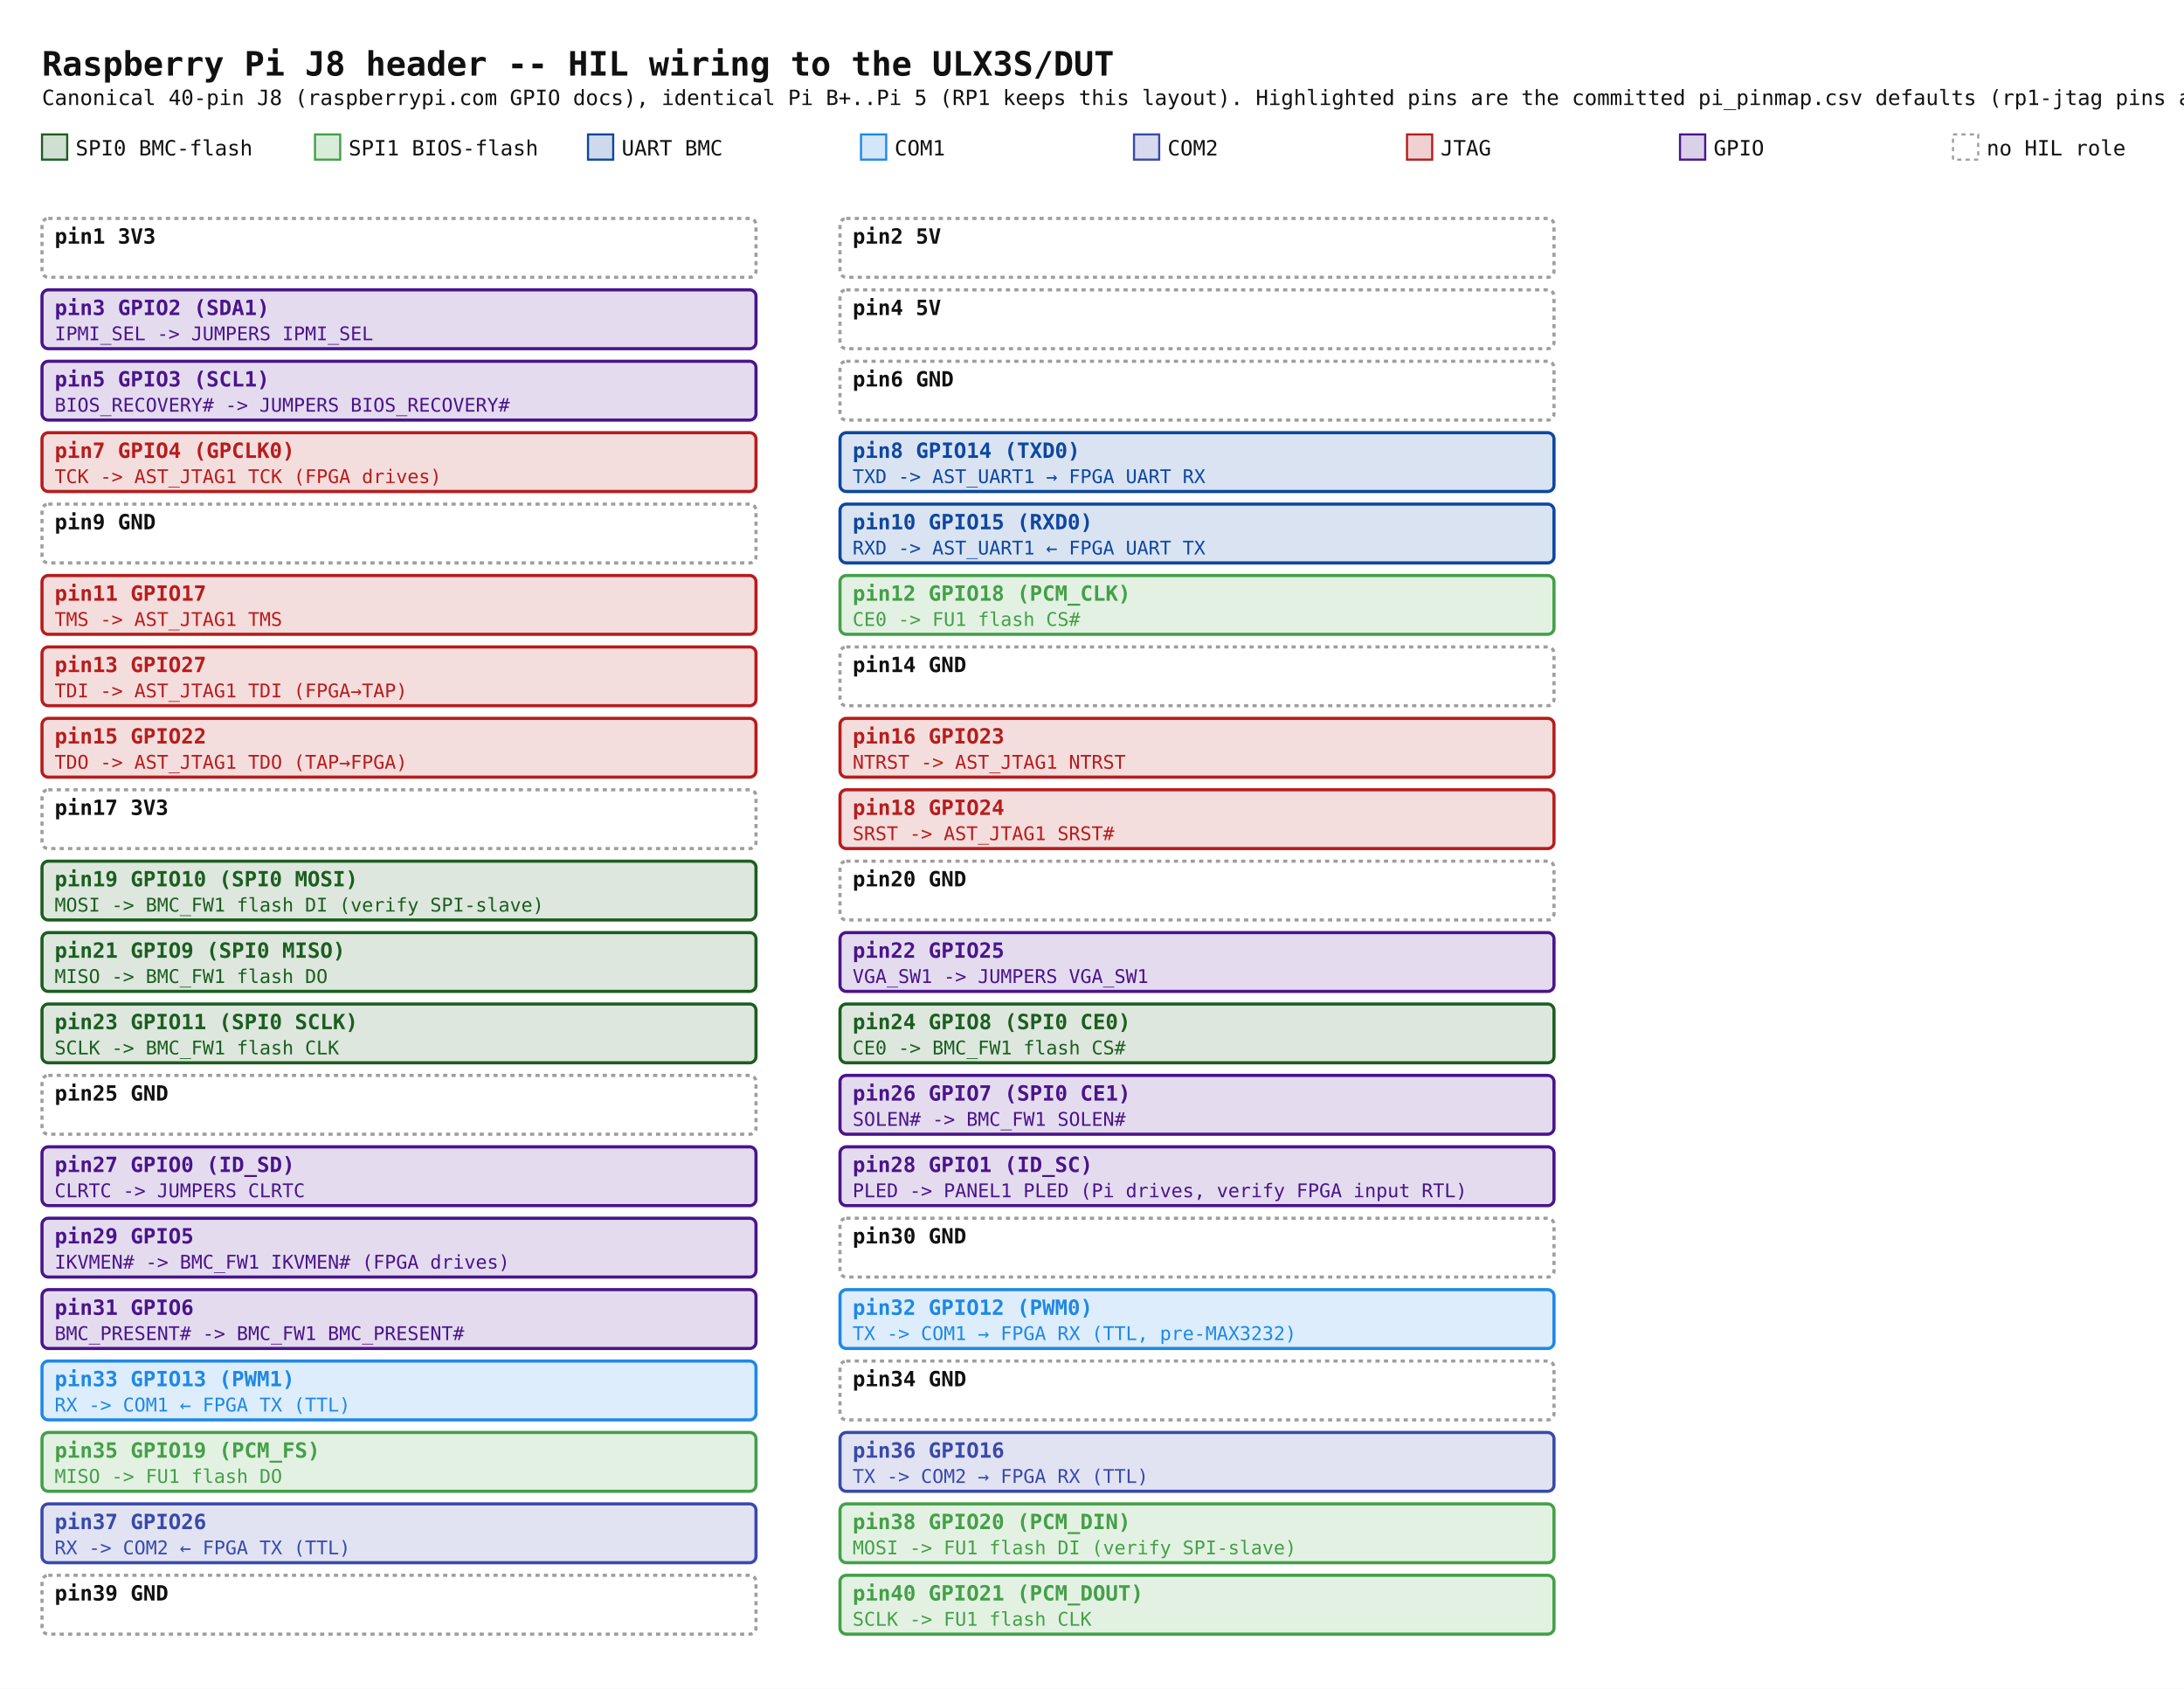
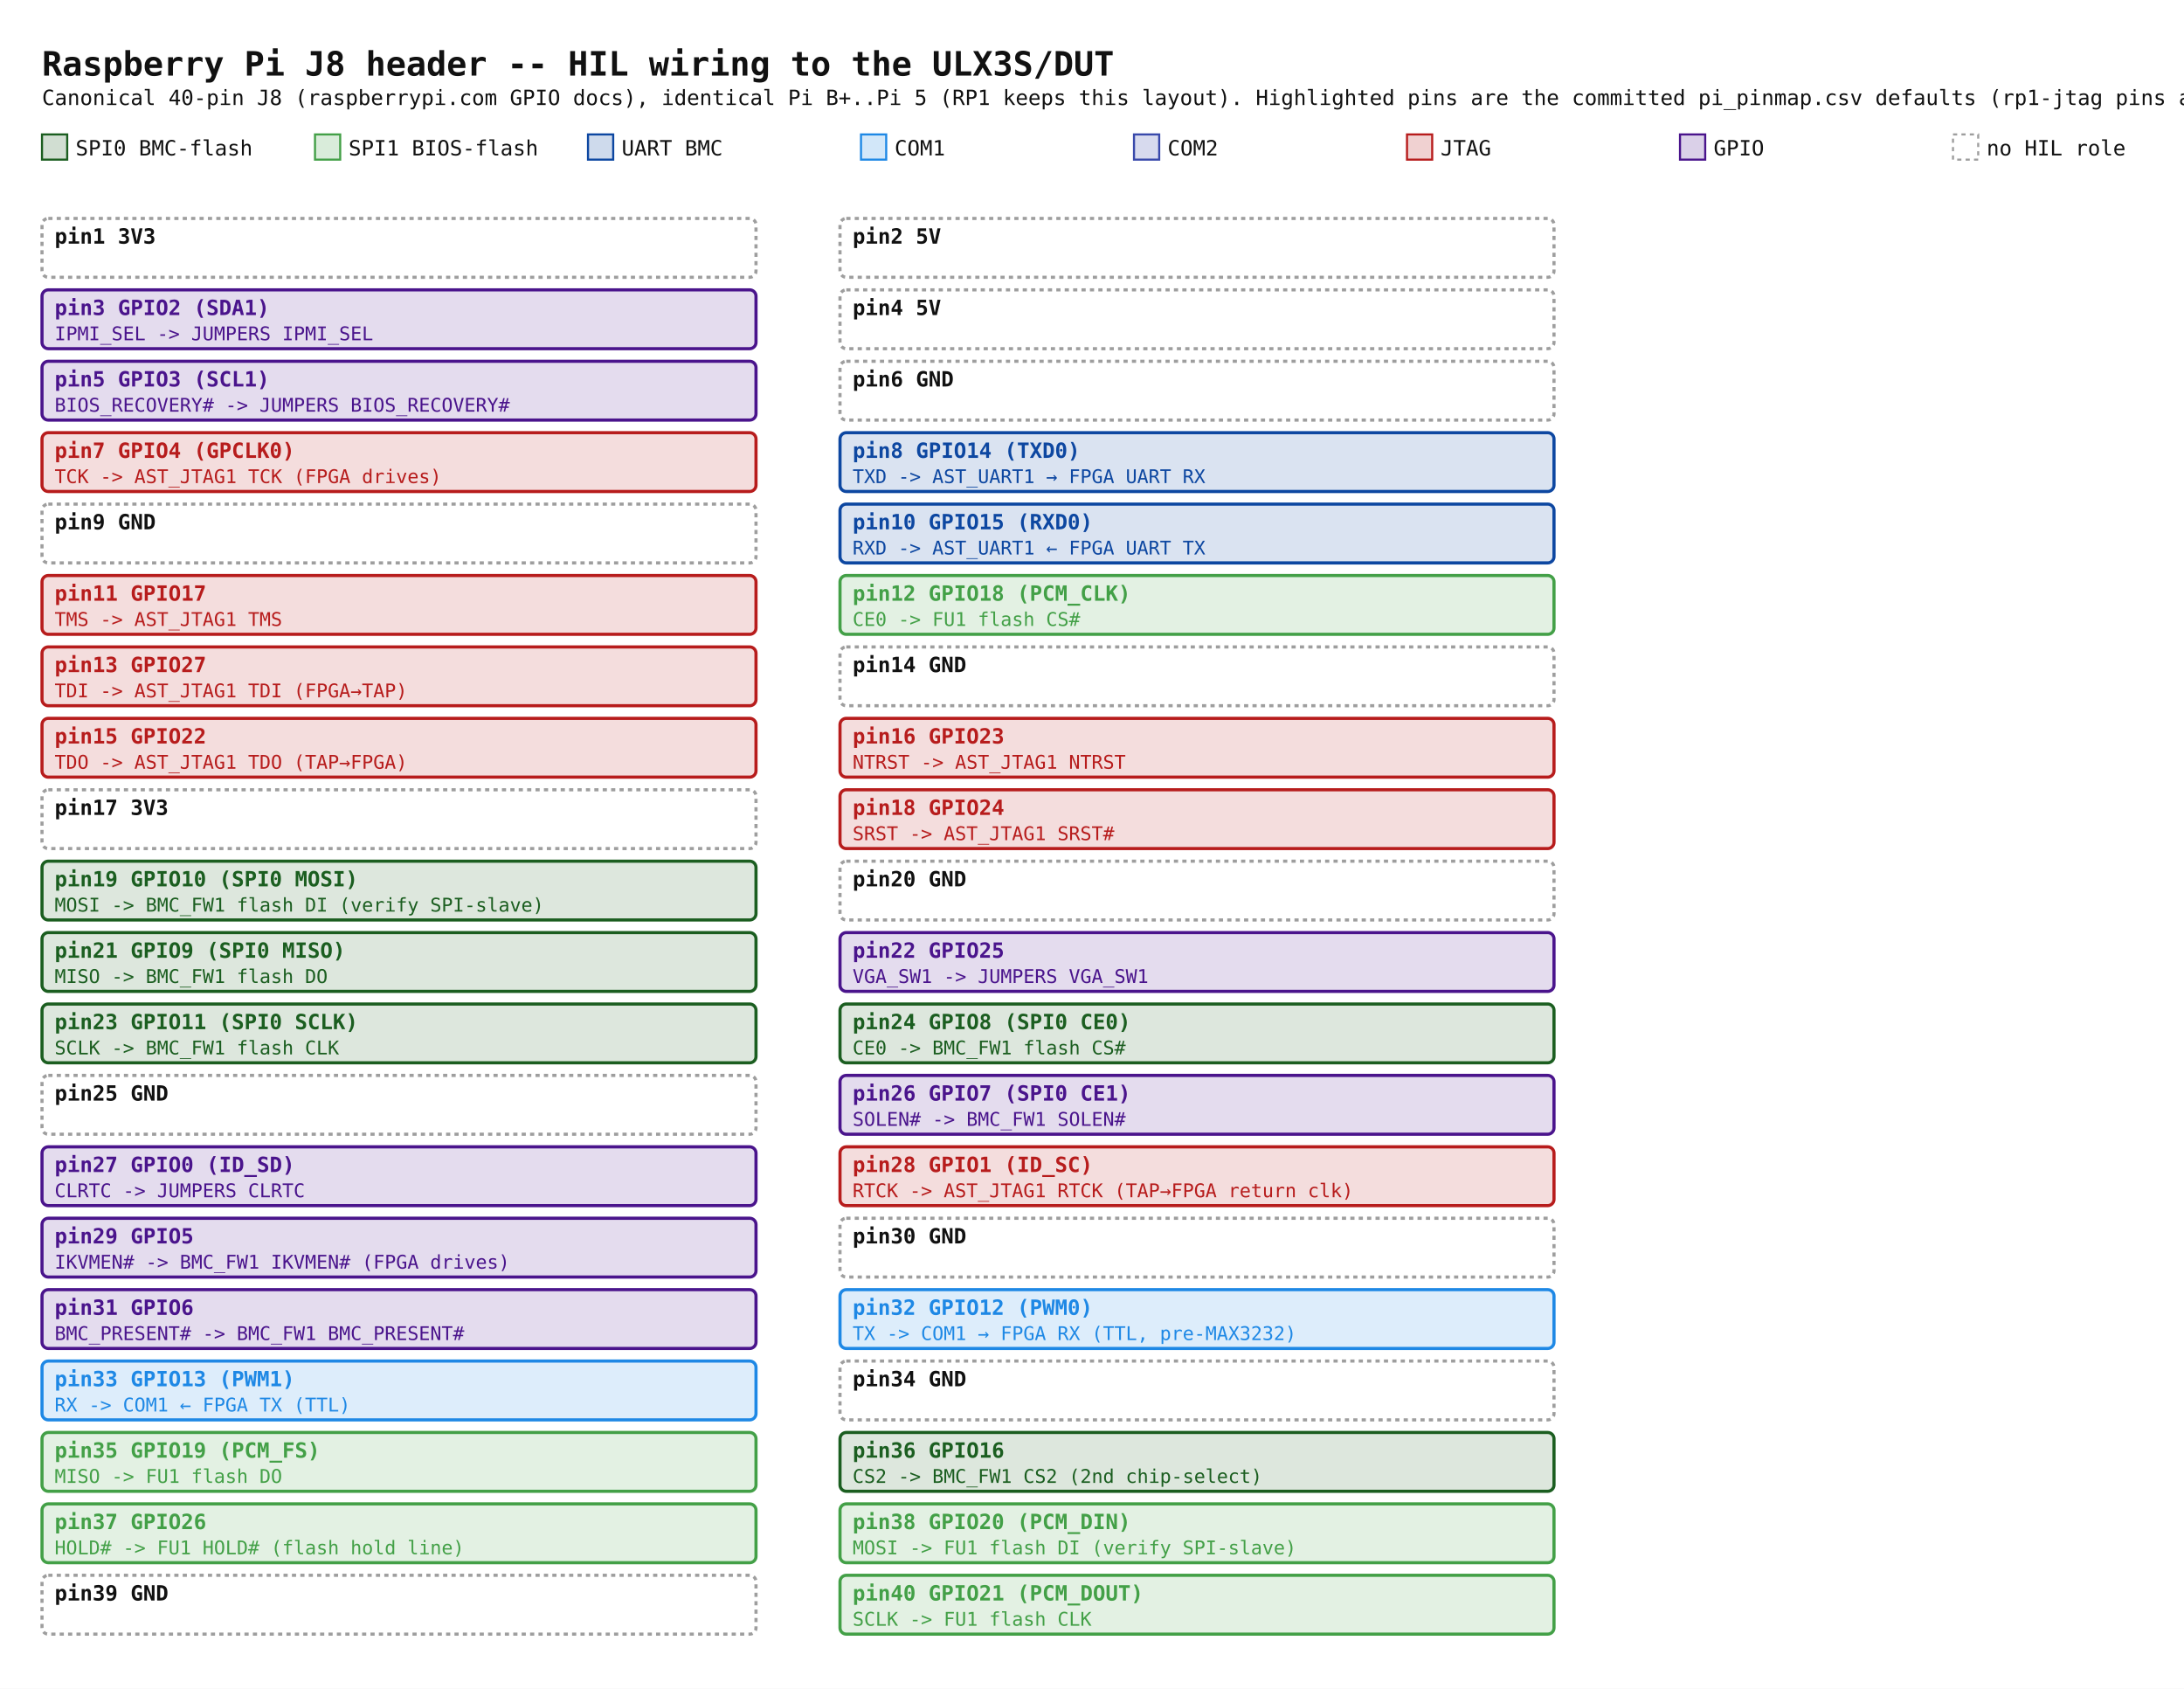
<svg xmlns="http://www.w3.org/2000/svg" width="1040" height="804" viewBox="0 0 1040 804" font-family="monospace" font-size="10">
  <rect x="0" y="0" width="1040" height="804" fill="#ffffff" />
  <text x="20" y="36" font-size="16" font-weight="bold" fill="#111111">Raspberry Pi J8 header -- HIL wiring to the ULX3S/DUT</text>
  <text x="20" y="50" fill="#111111">Canonical 40-pin J8 (raspberrypi.com GPIO docs), identical Pi B+..Pi 5 (RP1 keeps this layout). Highlighted pins are the committed pi_pinmap.csv defaults (rp1-jtag pins are runtime-configurable).</text>
  <rect x="20" y="64" width="12" height="12" fill="#1b5e20" fill-opacity="0.2" stroke="#1b5e20" />
  <text x="36" y="74" fill="#111111">SPI0 BMC-flash</text>
  <rect x="150" y="64" width="12" height="12" fill="#43a047" fill-opacity="0.2" stroke="#43a047" />
  <text x="166" y="74" fill="#111111">SPI1 BIOS-flash</text>
  <rect x="280" y="64" width="12" height="12" fill="#0d47a1" fill-opacity="0.2" stroke="#0d47a1" />
  <text x="296" y="74" fill="#111111">UART BMC</text>
  <rect x="410" y="64" width="12" height="12" fill="#1e88e5" fill-opacity="0.2" stroke="#1e88e5" />
  <text x="426" y="74" fill="#111111">COM1</text>
  <rect x="540" y="64" width="12" height="12" fill="#3949ab" fill-opacity="0.2" stroke="#3949ab" />
  <text x="556" y="74" fill="#111111">COM2</text>
  <rect x="670" y="64" width="12" height="12" fill="#b71c1c" fill-opacity="0.2" stroke="#b71c1c" />
  <text x="686" y="74" fill="#111111">JTAG</text>
  <rect x="800" y="64" width="12" height="12" fill="#4a148c" fill-opacity="0.2" stroke="#4a148c" />
  <text x="816" y="74" fill="#111111">GPIO</text>
  <rect x="930" y="64" width="12" height="12" fill="none" stroke="#9e9e9e" stroke-dasharray="2,2" />
  <text x="946" y="74" fill="#111111">no HIL role</text>
  <rect x="20" y="104" width="340" height="28" fill="none" stroke="#9e9e9e" stroke-width="1.5" stroke-dasharray="2,2" rx="3" />
  <text x="26" y="116" fill="#111111" font-weight="bold">pin1  3V3</text>
  <rect x="400" y="104" width="340" height="28" fill="none" stroke="#9e9e9e" stroke-width="1.5" stroke-dasharray="2,2" rx="3" />
  <text x="406" y="116" fill="#111111" font-weight="bold">pin2  5V</text>
  <rect x="20" y="138" width="340" height="28" fill="#4a148c" fill-opacity="0.15" stroke="#4a148c" stroke-width="1.5" rx="3" />
  <text x="26" y="150" fill="#4a148c" font-weight="bold">pin3  GPIO2 (SDA1)</text>
  <text x="26" y="162" fill="#4a148c" font-size="9">IPMI_SEL -&gt; JUMPERS IPMI_SEL</text>
  <rect x="400" y="138" width="340" height="28" fill="none" stroke="#9e9e9e" stroke-width="1.5" stroke-dasharray="2,2" rx="3" />
  <text x="406" y="150" fill="#111111" font-weight="bold">pin4  5V</text>
  <rect x="20" y="172" width="340" height="28" fill="#4a148c" fill-opacity="0.15" stroke="#4a148c" stroke-width="1.5" rx="3" />
  <text x="26" y="184" fill="#4a148c" font-weight="bold">pin5  GPIO3 (SCL1)</text>
  <text x="26" y="196" fill="#4a148c" font-size="9">BIOS_RECOVERY# -&gt; JUMPERS BIOS_RECOVERY#</text>
  <rect x="400" y="172" width="340" height="28" fill="none" stroke="#9e9e9e" stroke-width="1.5" stroke-dasharray="2,2" rx="3" />
  <text x="406" y="184" fill="#111111" font-weight="bold">pin6  GND</text>
  <rect x="20" y="206" width="340" height="28" fill="#b71c1c" fill-opacity="0.15" stroke="#b71c1c" stroke-width="1.5" rx="3" />
  <text x="26" y="218" fill="#b71c1c" font-weight="bold">pin7  GPIO4 (GPCLK0)</text>
  <text x="26" y="230" fill="#b71c1c" font-size="9">TCK -&gt; AST_JTAG1 TCK (FPGA drives)</text>
  <rect x="400" y="206" width="340" height="28" fill="#0d47a1" fill-opacity="0.15" stroke="#0d47a1" stroke-width="1.5" rx="3" />
  <text x="406" y="218" fill="#0d47a1" font-weight="bold">pin8  GPIO14 (TXD0)</text>
  <text x="406" y="230" fill="#0d47a1" font-size="9">TXD -&gt; AST_UART1 → FPGA UART RX</text>
  <rect x="20" y="240" width="340" height="28" fill="none" stroke="#9e9e9e" stroke-width="1.5" stroke-dasharray="2,2" rx="3" />
  <text x="26" y="252" fill="#111111" font-weight="bold">pin9  GND</text>
  <rect x="400" y="240" width="340" height="28" fill="#0d47a1" fill-opacity="0.15" stroke="#0d47a1" stroke-width="1.5" rx="3" />
  <text x="406" y="252" fill="#0d47a1" font-weight="bold">pin10 GPIO15 (RXD0)</text>
  <text x="406" y="264" fill="#0d47a1" font-size="9">RXD -&gt; AST_UART1 ← FPGA UART TX</text>
  <rect x="20" y="274" width="340" height="28" fill="#b71c1c" fill-opacity="0.15" stroke="#b71c1c" stroke-width="1.5" rx="3" />
  <text x="26" y="286" fill="#b71c1c" font-weight="bold">pin11 GPIO17</text>
  <text x="26" y="298" fill="#b71c1c" font-size="9">TMS -&gt; AST_JTAG1 TMS</text>
  <rect x="400" y="274" width="340" height="28" fill="#43a047" fill-opacity="0.15" stroke="#43a047" stroke-width="1.5" rx="3" />
  <text x="406" y="286" fill="#43a047" font-weight="bold">pin12 GPIO18 (PCM_CLK)</text>
  <text x="406" y="298" fill="#43a047" font-size="9">CE0 -&gt; FU1 flash CS#</text>
  <rect x="20" y="308" width="340" height="28" fill="#b71c1c" fill-opacity="0.15" stroke="#b71c1c" stroke-width="1.5" rx="3" />
  <text x="26" y="320" fill="#b71c1c" font-weight="bold">pin13 GPIO27</text>
  <text x="26" y="332" fill="#b71c1c" font-size="9">TDI -&gt; AST_JTAG1 TDI (FPGA→TAP)</text>
  <rect x="400" y="308" width="340" height="28" fill="none" stroke="#9e9e9e" stroke-width="1.5" stroke-dasharray="2,2" rx="3" />
  <text x="406" y="320" fill="#111111" font-weight="bold">pin14 GND</text>
  <rect x="20" y="342" width="340" height="28" fill="#b71c1c" fill-opacity="0.15" stroke="#b71c1c" stroke-width="1.5" rx="3" />
  <text x="26" y="354" fill="#b71c1c" font-weight="bold">pin15 GPIO22</text>
  <text x="26" y="366" fill="#b71c1c" font-size="9">TDO -&gt; AST_JTAG1 TDO (TAP→FPGA)</text>
  <rect x="400" y="342" width="340" height="28" fill="#b71c1c" fill-opacity="0.15" stroke="#b71c1c" stroke-width="1.5" rx="3" />
  <text x="406" y="354" fill="#b71c1c" font-weight="bold">pin16 GPIO23</text>
  <text x="406" y="366" fill="#b71c1c" font-size="9">NTRST -&gt; AST_JTAG1 NTRST</text>
  <rect x="20" y="376" width="340" height="28" fill="none" stroke="#9e9e9e" stroke-width="1.5" stroke-dasharray="2,2" rx="3" />
  <text x="26" y="388" fill="#111111" font-weight="bold">pin17 3V3</text>
  <rect x="400" y="376" width="340" height="28" fill="#b71c1c" fill-opacity="0.15" stroke="#b71c1c" stroke-width="1.5" rx="3" />
  <text x="406" y="388" fill="#b71c1c" font-weight="bold">pin18 GPIO24</text>
  <text x="406" y="400" fill="#b71c1c" font-size="9">SRST -&gt; AST_JTAG1 SRST#</text>
  <rect x="20" y="410" width="340" height="28" fill="#1b5e20" fill-opacity="0.15" stroke="#1b5e20" stroke-width="1.5" rx="3" />
  <text x="26" y="422" fill="#1b5e20" font-weight="bold">pin19 GPIO10 (SPI0 MOSI)</text>
  <text x="26" y="434" fill="#1b5e20" font-size="9">MOSI -&gt; BMC_FW1 flash DI (verify SPI-slave)</text>
  <rect x="400" y="410" width="340" height="28" fill="none" stroke="#9e9e9e" stroke-width="1.5" stroke-dasharray="2,2" rx="3" />
  <text x="406" y="422" fill="#111111" font-weight="bold">pin20 GND</text>
  <rect x="20" y="444" width="340" height="28" fill="#1b5e20" fill-opacity="0.15" stroke="#1b5e20" stroke-width="1.5" rx="3" />
  <text x="26" y="456" fill="#1b5e20" font-weight="bold">pin21 GPIO9 (SPI0 MISO)</text>
  <text x="26" y="468" fill="#1b5e20" font-size="9">MISO -&gt; BMC_FW1 flash DO</text>
  <rect x="400" y="444" width="340" height="28" fill="#4a148c" fill-opacity="0.15" stroke="#4a148c" stroke-width="1.5" rx="3" />
  <text x="406" y="456" fill="#4a148c" font-weight="bold">pin22 GPIO25</text>
  <text x="406" y="468" fill="#4a148c" font-size="9">VGA_SW1 -&gt; JUMPERS VGA_SW1</text>
  <rect x="20" y="478" width="340" height="28" fill="#1b5e20" fill-opacity="0.15" stroke="#1b5e20" stroke-width="1.5" rx="3" />
  <text x="26" y="490" fill="#1b5e20" font-weight="bold">pin23 GPIO11 (SPI0 SCLK)</text>
  <text x="26" y="502" fill="#1b5e20" font-size="9">SCLK -&gt; BMC_FW1 flash CLK</text>
  <rect x="400" y="478" width="340" height="28" fill="#1b5e20" fill-opacity="0.15" stroke="#1b5e20" stroke-width="1.5" rx="3" />
  <text x="406" y="490" fill="#1b5e20" font-weight="bold">pin24 GPIO8 (SPI0 CE0)</text>
  <text x="406" y="502" fill="#1b5e20" font-size="9">CE0 -&gt; BMC_FW1 flash CS#</text>
  <rect x="20" y="512" width="340" height="28" fill="none" stroke="#9e9e9e" stroke-width="1.5" stroke-dasharray="2,2" rx="3" />
  <text x="26" y="524" fill="#111111" font-weight="bold">pin25 GND</text>
  <rect x="400" y="512" width="340" height="28" fill="#4a148c" fill-opacity="0.15" stroke="#4a148c" stroke-width="1.5" rx="3" />
  <text x="406" y="524" fill="#4a148c" font-weight="bold">pin26 GPIO7 (SPI0 CE1)</text>
  <text x="406" y="536" fill="#4a148c" font-size="9">SOLEN# -&gt; BMC_FW1 SOLEN#</text>
  <rect x="20" y="546" width="340" height="28" fill="#4a148c" fill-opacity="0.15" stroke="#4a148c" stroke-width="1.5" rx="3" />
  <text x="26" y="558" fill="#4a148c" font-weight="bold">pin27 GPIO0 (ID_SD)</text>
  <text x="26" y="570" fill="#4a148c" font-size="9">CLRTC -&gt; JUMPERS CLRTC</text>
-   <rect x="400" y="546" width="340" height="28" fill="#4a148c" fill-opacity="0.15" stroke="#4a148c" stroke-width="1.5" rx="3" />
-   <text x="406" y="558" fill="#4a148c" font-weight="bold">pin28 GPIO1 (ID_SC)</text>
-   <text x="406" y="570" fill="#4a148c" font-size="9">PLED -&gt; PANEL1 PLED (Pi drives, verify FPGA input RTL)</text>
+   <rect x="400" y="546" width="340" height="28" fill="#b71c1c" fill-opacity="0.15" stroke="#b71c1c" stroke-width="1.5" rx="3" />
+   <text x="406" y="558" fill="#b71c1c" font-weight="bold">pin28 GPIO1 (ID_SC)</text>
+   <text x="406" y="570" fill="#b71c1c" font-size="9">RTCK -&gt; AST_JTAG1 RTCK (TAP→FPGA return clk)</text>
  <rect x="20" y="580" width="340" height="28" fill="#4a148c" fill-opacity="0.15" stroke="#4a148c" stroke-width="1.5" rx="3" />
  <text x="26" y="592" fill="#4a148c" font-weight="bold">pin29 GPIO5</text>
  <text x="26" y="604" fill="#4a148c" font-size="9">IKVMEN# -&gt; BMC_FW1 IKVMEN# (FPGA drives)</text>
  <rect x="400" y="580" width="340" height="28" fill="none" stroke="#9e9e9e" stroke-width="1.5" stroke-dasharray="2,2" rx="3" />
  <text x="406" y="592" fill="#111111" font-weight="bold">pin30 GND</text>
  <rect x="20" y="614" width="340" height="28" fill="#4a148c" fill-opacity="0.15" stroke="#4a148c" stroke-width="1.5" rx="3" />
  <text x="26" y="626" fill="#4a148c" font-weight="bold">pin31 GPIO6</text>
  <text x="26" y="638" fill="#4a148c" font-size="9">BMC_PRESENT# -&gt; BMC_FW1 BMC_PRESENT#</text>
  <rect x="400" y="614" width="340" height="28" fill="#1e88e5" fill-opacity="0.15" stroke="#1e88e5" stroke-width="1.5" rx="3" />
  <text x="406" y="626" fill="#1e88e5" font-weight="bold">pin32 GPIO12 (PWM0)</text>
  <text x="406" y="638" fill="#1e88e5" font-size="9">TX -&gt; COM1 → FPGA RX (TTL, pre-MAX3232)</text>
  <rect x="20" y="648" width="340" height="28" fill="#1e88e5" fill-opacity="0.15" stroke="#1e88e5" stroke-width="1.5" rx="3" />
  <text x="26" y="660" fill="#1e88e5" font-weight="bold">pin33 GPIO13 (PWM1)</text>
  <text x="26" y="672" fill="#1e88e5" font-size="9">RX -&gt; COM1 ← FPGA TX (TTL)</text>
  <rect x="400" y="648" width="340" height="28" fill="none" stroke="#9e9e9e" stroke-width="1.5" stroke-dasharray="2,2" rx="3" />
  <text x="406" y="660" fill="#111111" font-weight="bold">pin34 GND</text>
  <rect x="20" y="682" width="340" height="28" fill="#43a047" fill-opacity="0.15" stroke="#43a047" stroke-width="1.5" rx="3" />
  <text x="26" y="694" fill="#43a047" font-weight="bold">pin35 GPIO19 (PCM_FS)</text>
  <text x="26" y="706" fill="#43a047" font-size="9">MISO -&gt; FU1 flash DO</text>
-   <rect x="400" y="682" width="340" height="28" fill="#3949ab" fill-opacity="0.15" stroke="#3949ab" stroke-width="1.5" rx="3" />
-   <text x="406" y="694" fill="#3949ab" font-weight="bold">pin36 GPIO16</text>
-   <text x="406" y="706" fill="#3949ab" font-size="9">TX -&gt; COM2 → FPGA RX (TTL)</text>
-   <rect x="20" y="716" width="340" height="28" fill="#3949ab" fill-opacity="0.15" stroke="#3949ab" stroke-width="1.5" rx="3" />
-   <text x="26" y="728" fill="#3949ab" font-weight="bold">pin37 GPIO26</text>
-   <text x="26" y="740" fill="#3949ab" font-size="9">RX -&gt; COM2 ← FPGA TX (TTL)</text>
+   <rect x="400" y="682" width="340" height="28" fill="#1b5e20" fill-opacity="0.15" stroke="#1b5e20" stroke-width="1.5" rx="3" />
+   <text x="406" y="694" fill="#1b5e20" font-weight="bold">pin36 GPIO16</text>
+   <text x="406" y="706" fill="#1b5e20" font-size="9">CS2 -&gt; BMC_FW1 CS2 (2nd chip-select)</text>
+   <rect x="20" y="716" width="340" height="28" fill="#43a047" fill-opacity="0.15" stroke="#43a047" stroke-width="1.5" rx="3" />
+   <text x="26" y="728" fill="#43a047" font-weight="bold">pin37 GPIO26</text>
+   <text x="26" y="740" fill="#43a047" font-size="9">HOLD# -&gt; FU1 HOLD# (flash hold line)</text>
  <rect x="400" y="716" width="340" height="28" fill="#43a047" fill-opacity="0.15" stroke="#43a047" stroke-width="1.5" rx="3" />
  <text x="406" y="728" fill="#43a047" font-weight="bold">pin38 GPIO20 (PCM_DIN)</text>
  <text x="406" y="740" fill="#43a047" font-size="9">MOSI -&gt; FU1 flash DI (verify SPI-slave)</text>
  <rect x="20" y="750" width="340" height="28" fill="none" stroke="#9e9e9e" stroke-width="1.5" stroke-dasharray="2,2" rx="3" />
  <text x="26" y="762" fill="#111111" font-weight="bold">pin39 GND</text>
  <rect x="400" y="750" width="340" height="28" fill="#43a047" fill-opacity="0.15" stroke="#43a047" stroke-width="1.5" rx="3" />
  <text x="406" y="762" fill="#43a047" font-weight="bold">pin40 GPIO21 (PCM_DOUT)</text>
  <text x="406" y="774" fill="#43a047" font-size="9">SCLK -&gt; FU1 flash CLK</text>
</svg>
